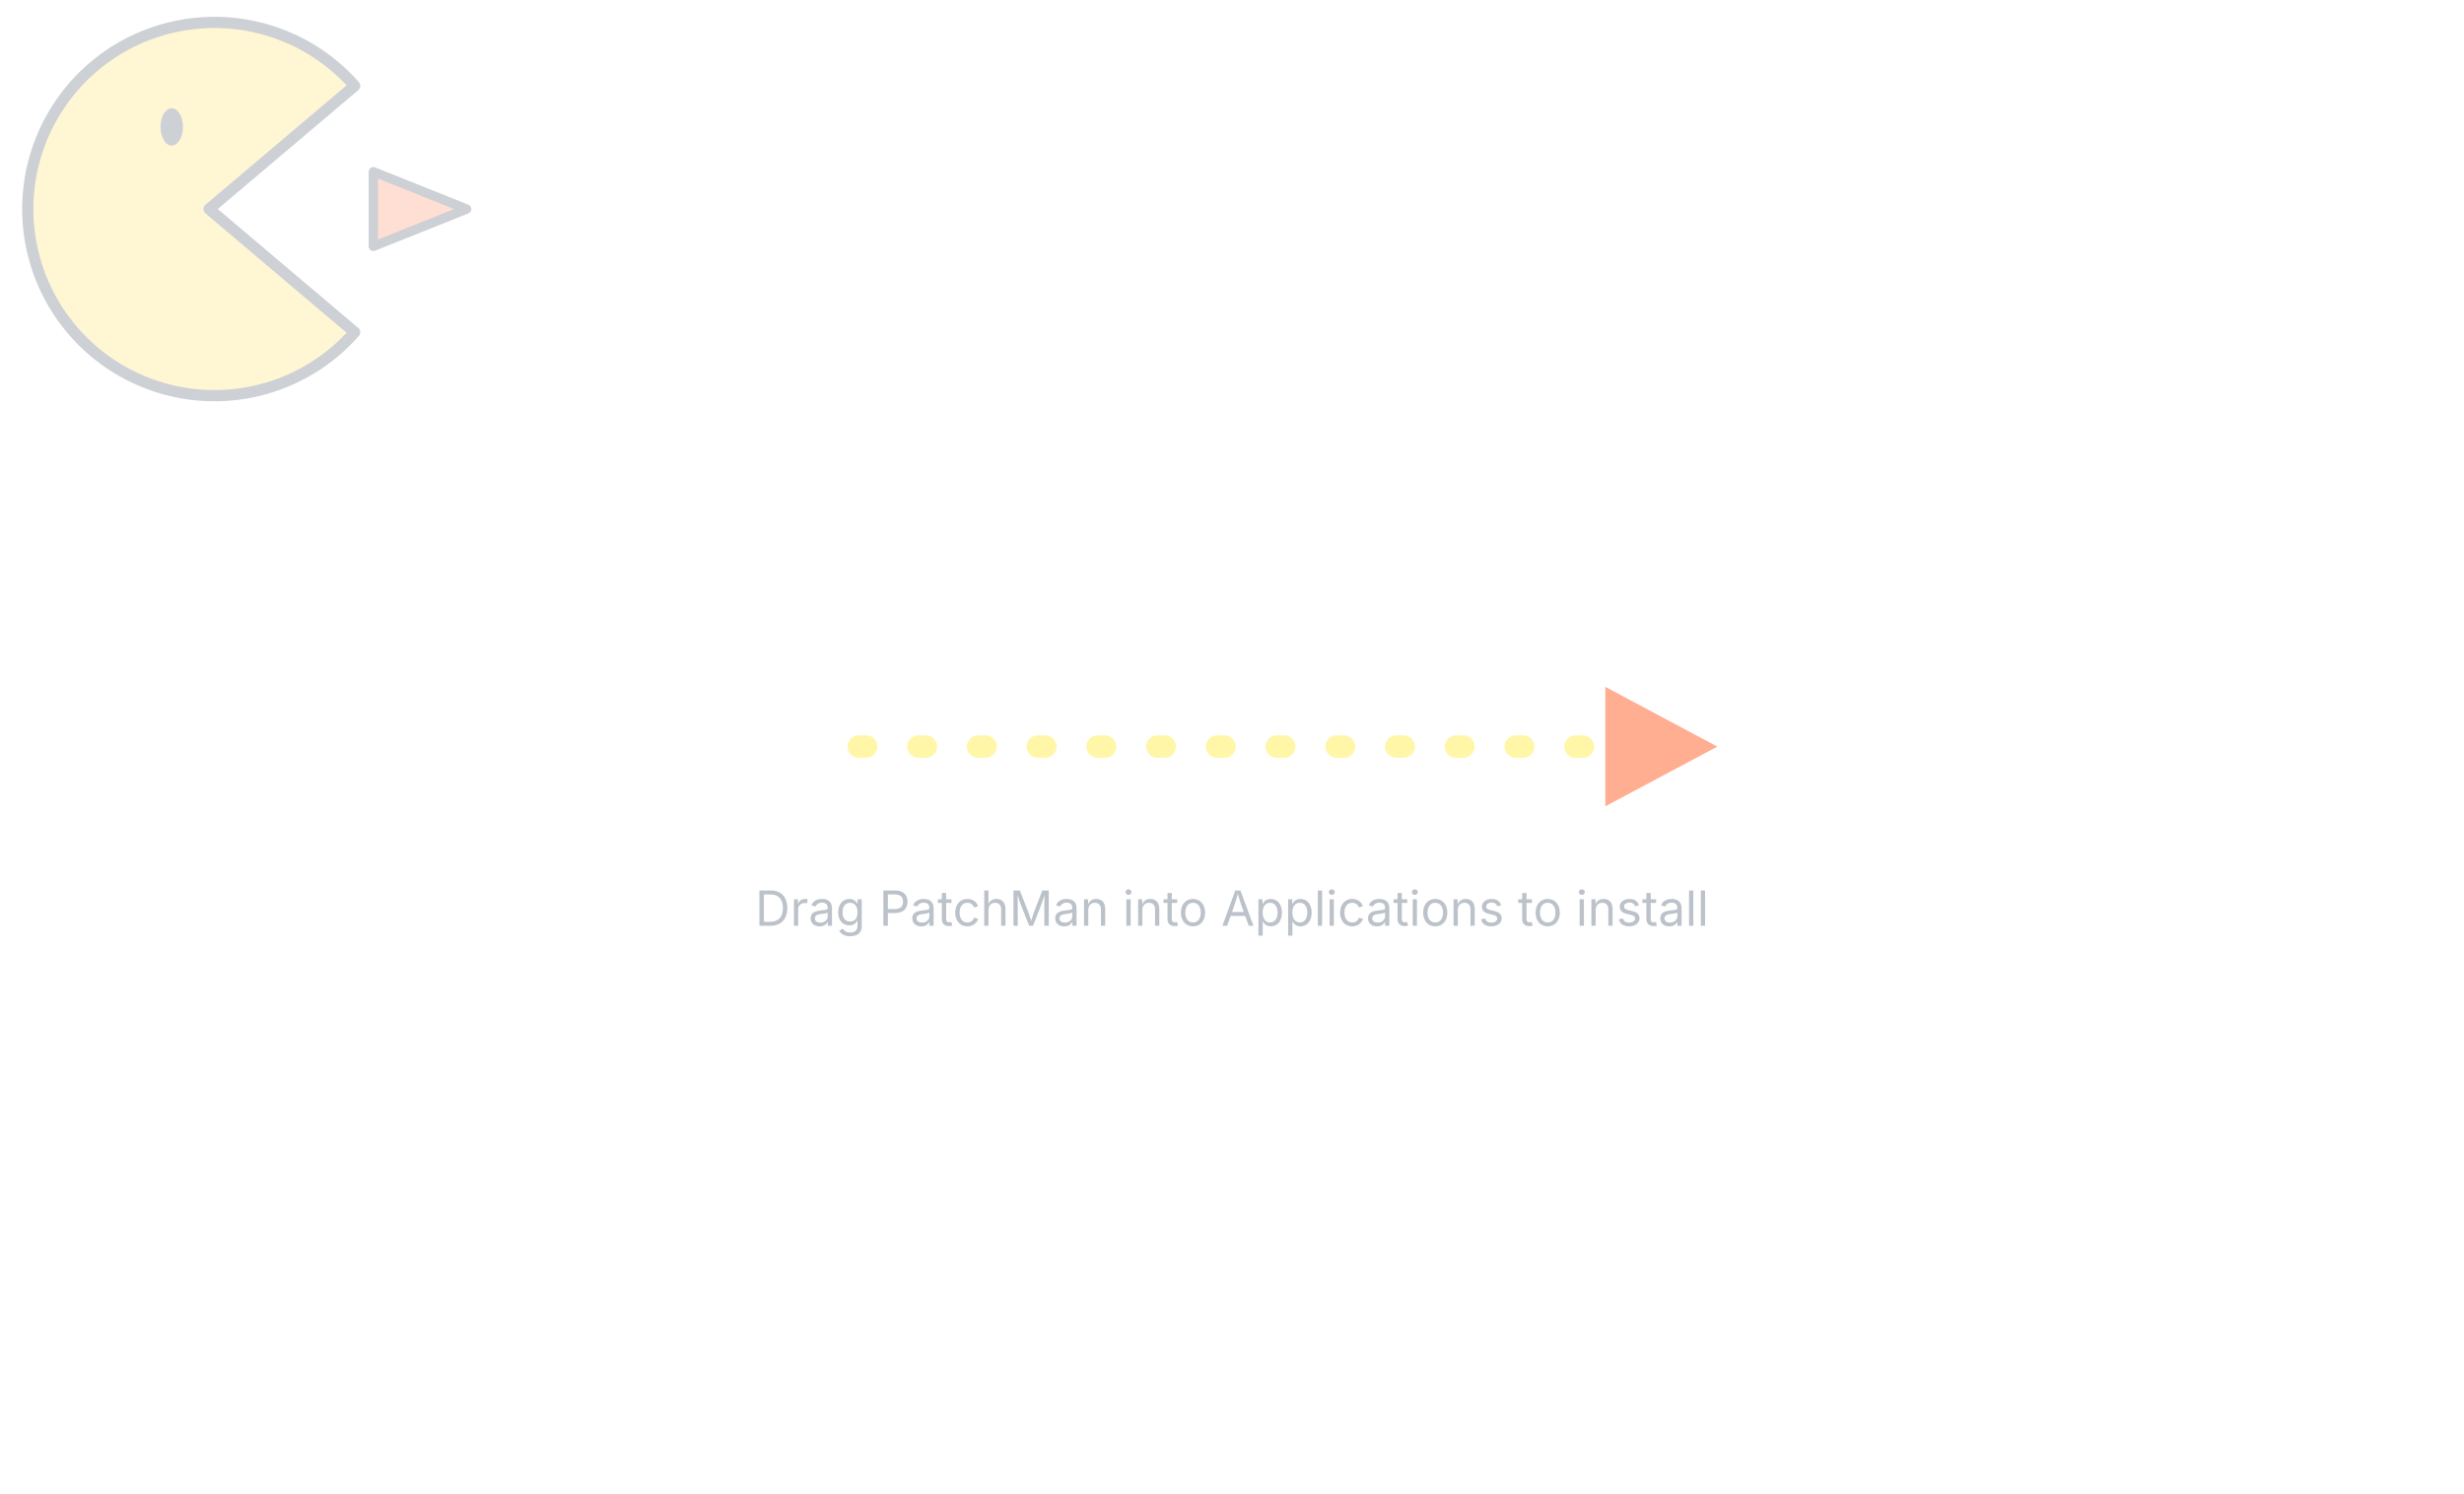
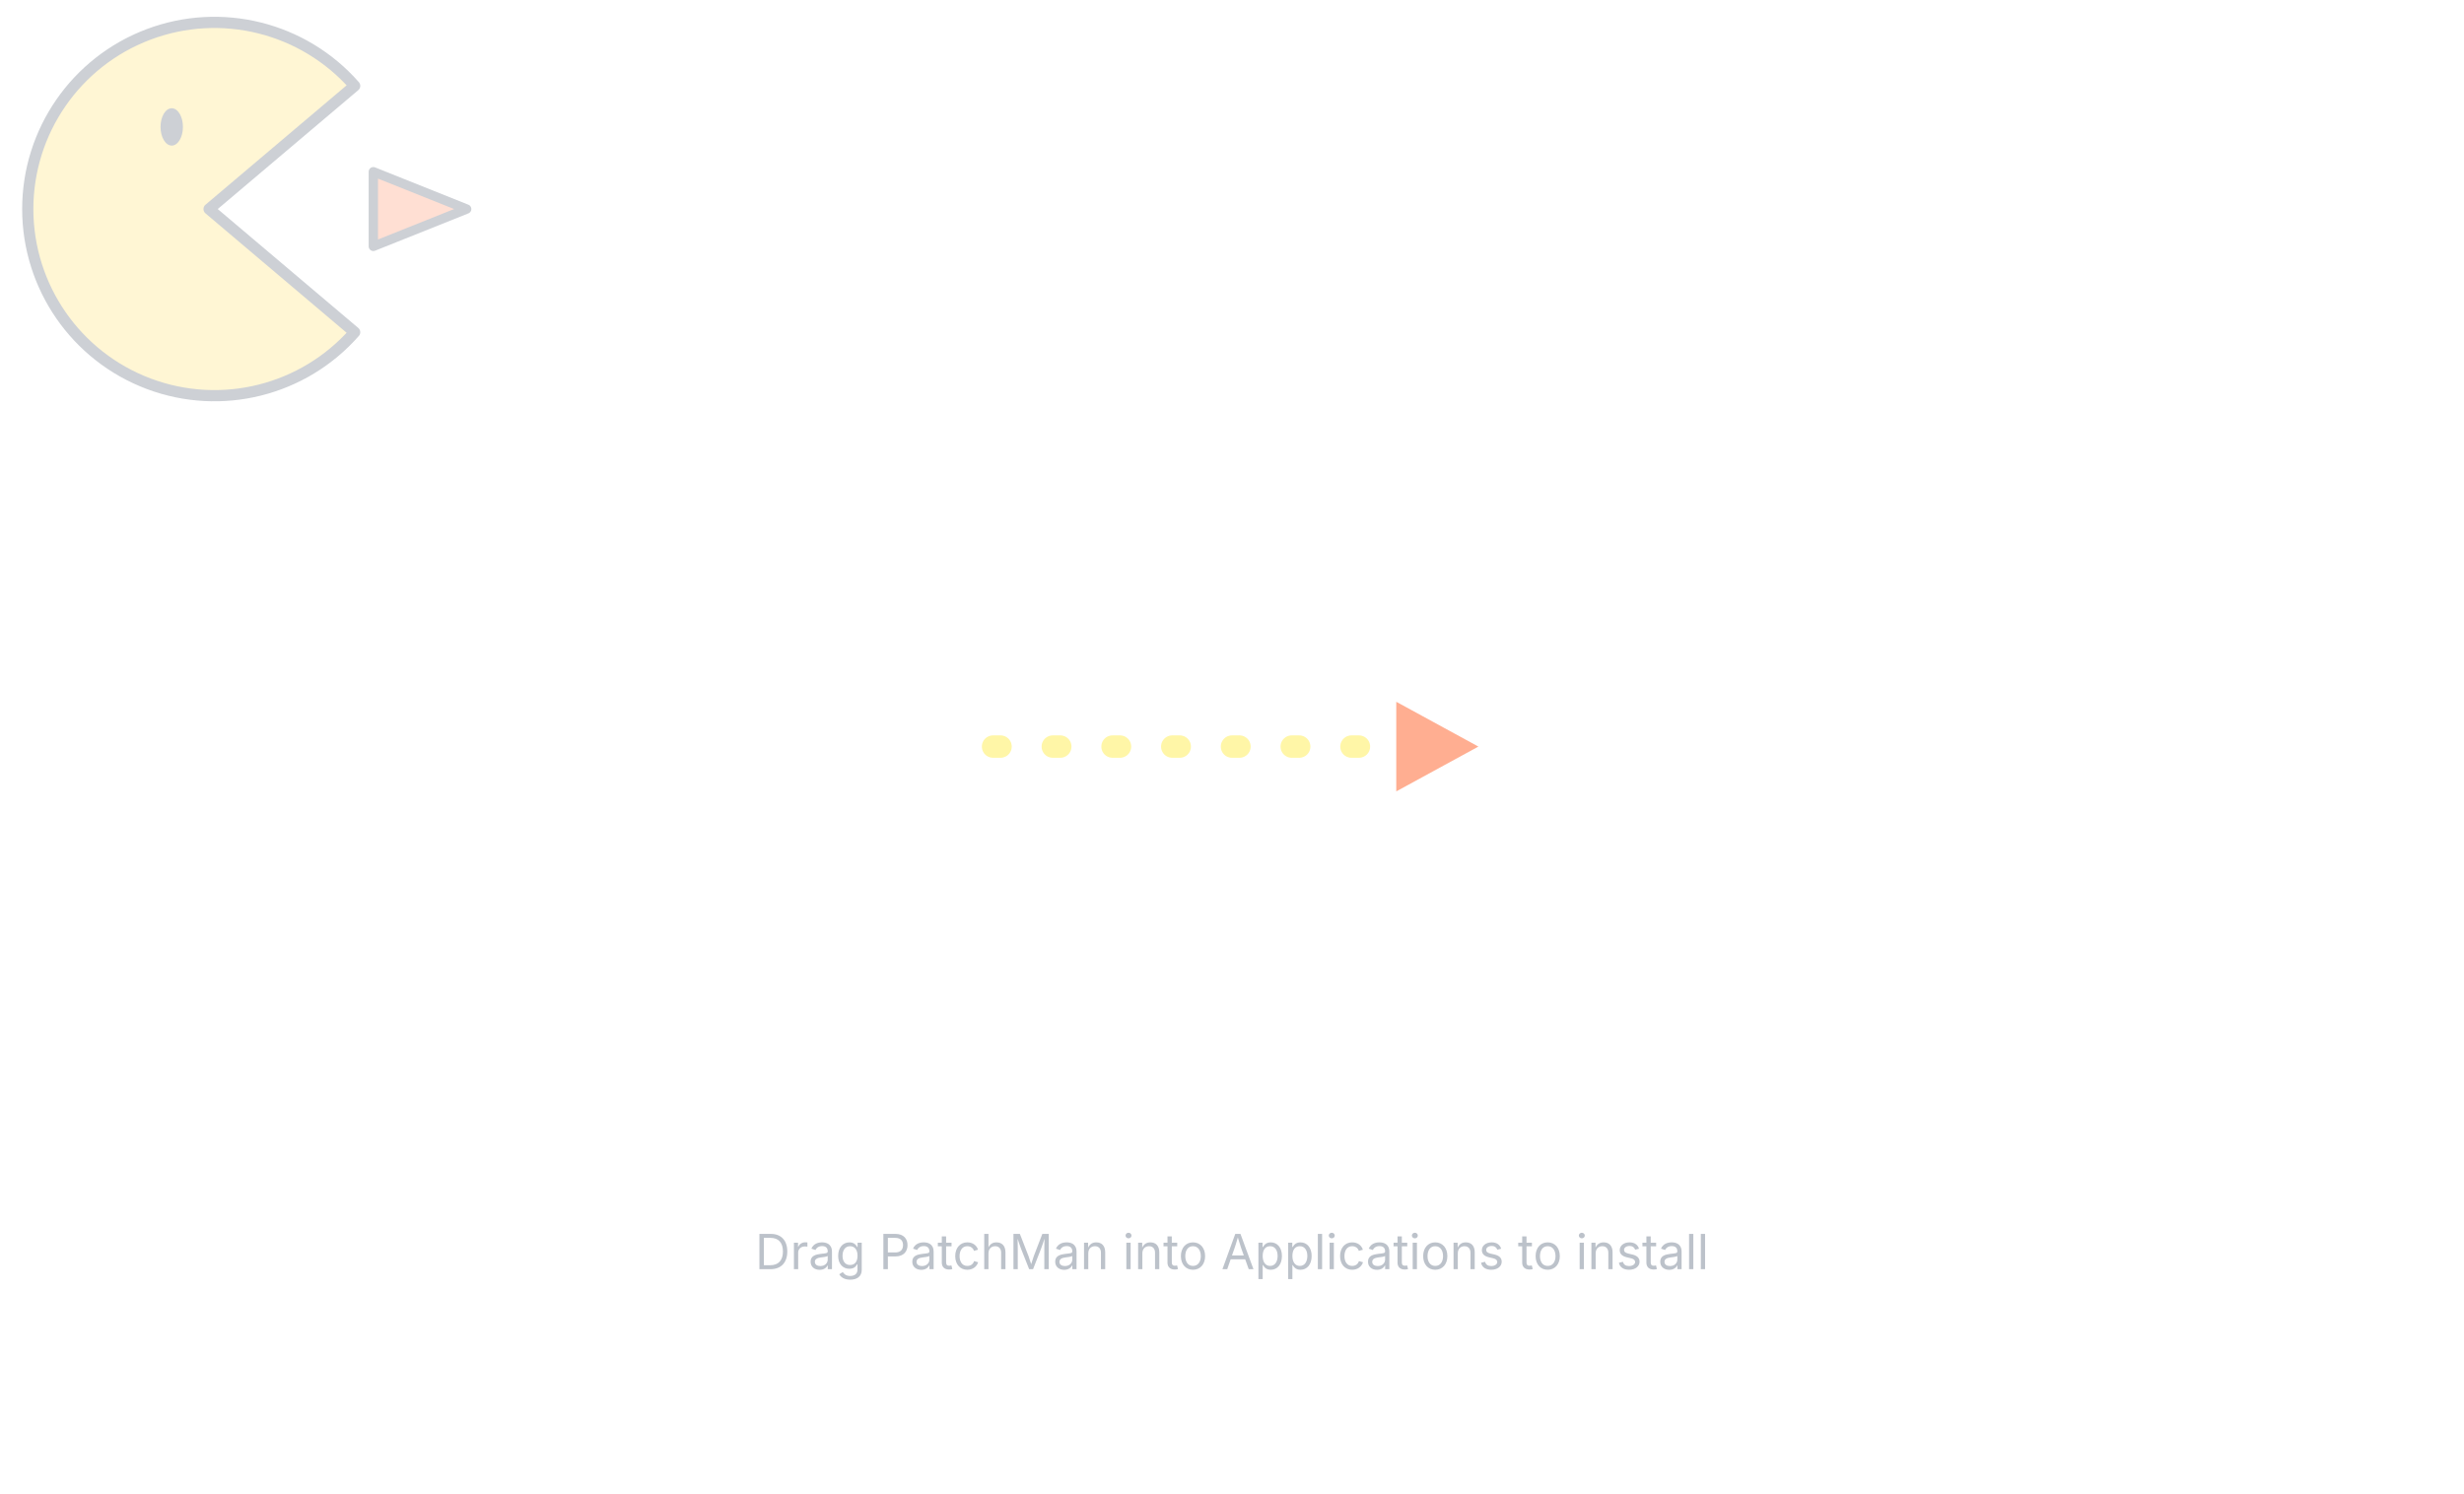
<svg xmlns="http://www.w3.org/2000/svg" viewBox="0 0 660 400" role="img" aria-labelledby="dmg-title">
  <g opacity="0.22">
    <path d="M 56 56 L 95 23 A 50 50 0 1 0 95 89 Z" fill="#FFD43B" stroke="#1A2940" stroke-width="3" stroke-linejoin="round" />
    <ellipse cx="46" cy="34" rx="3" ry="5" fill="#1A2940" />
    <path d="M 100 46 L 125 56 L 100 66 Z" fill="#FF6C37" stroke="#1A2940" stroke-width="2.5" stroke-linejoin="round" />
  </g>
  <g stroke="#FFEB3B" stroke-width="6" fill="none" stroke-linecap="round" opacity="0.45">
-     <line x1="230" y1="200" x2="430" y2="200" stroke-dasharray="2 14" />
+     <line x1="266" y1="200" x2="374" y2="200" stroke-dasharray="2 14" />
  </g>
-   <path d="M 430 184 L 460 200 L 430 216 Z" fill="#FF6C37" opacity="0.55" />
-   <text x="330" y="248" text-anchor="middle" font-family="system-ui, -apple-system, 'Segoe UI', sans-serif" font-size="13" fill="#A0A8B4" opacity="0.7">
+   <path d="M 374 188 L 396 200 L 374 212 Z" fill="#FF6C37" opacity="0.55" />
+   <text x="330" y="340" text-anchor="middle" font-family="system-ui, -apple-system, 'Segoe UI', sans-serif" font-size="13" fill="#A0A8B4" opacity="0.7">
    Drag PatchMan into Applications to install
  </text>
</svg>
